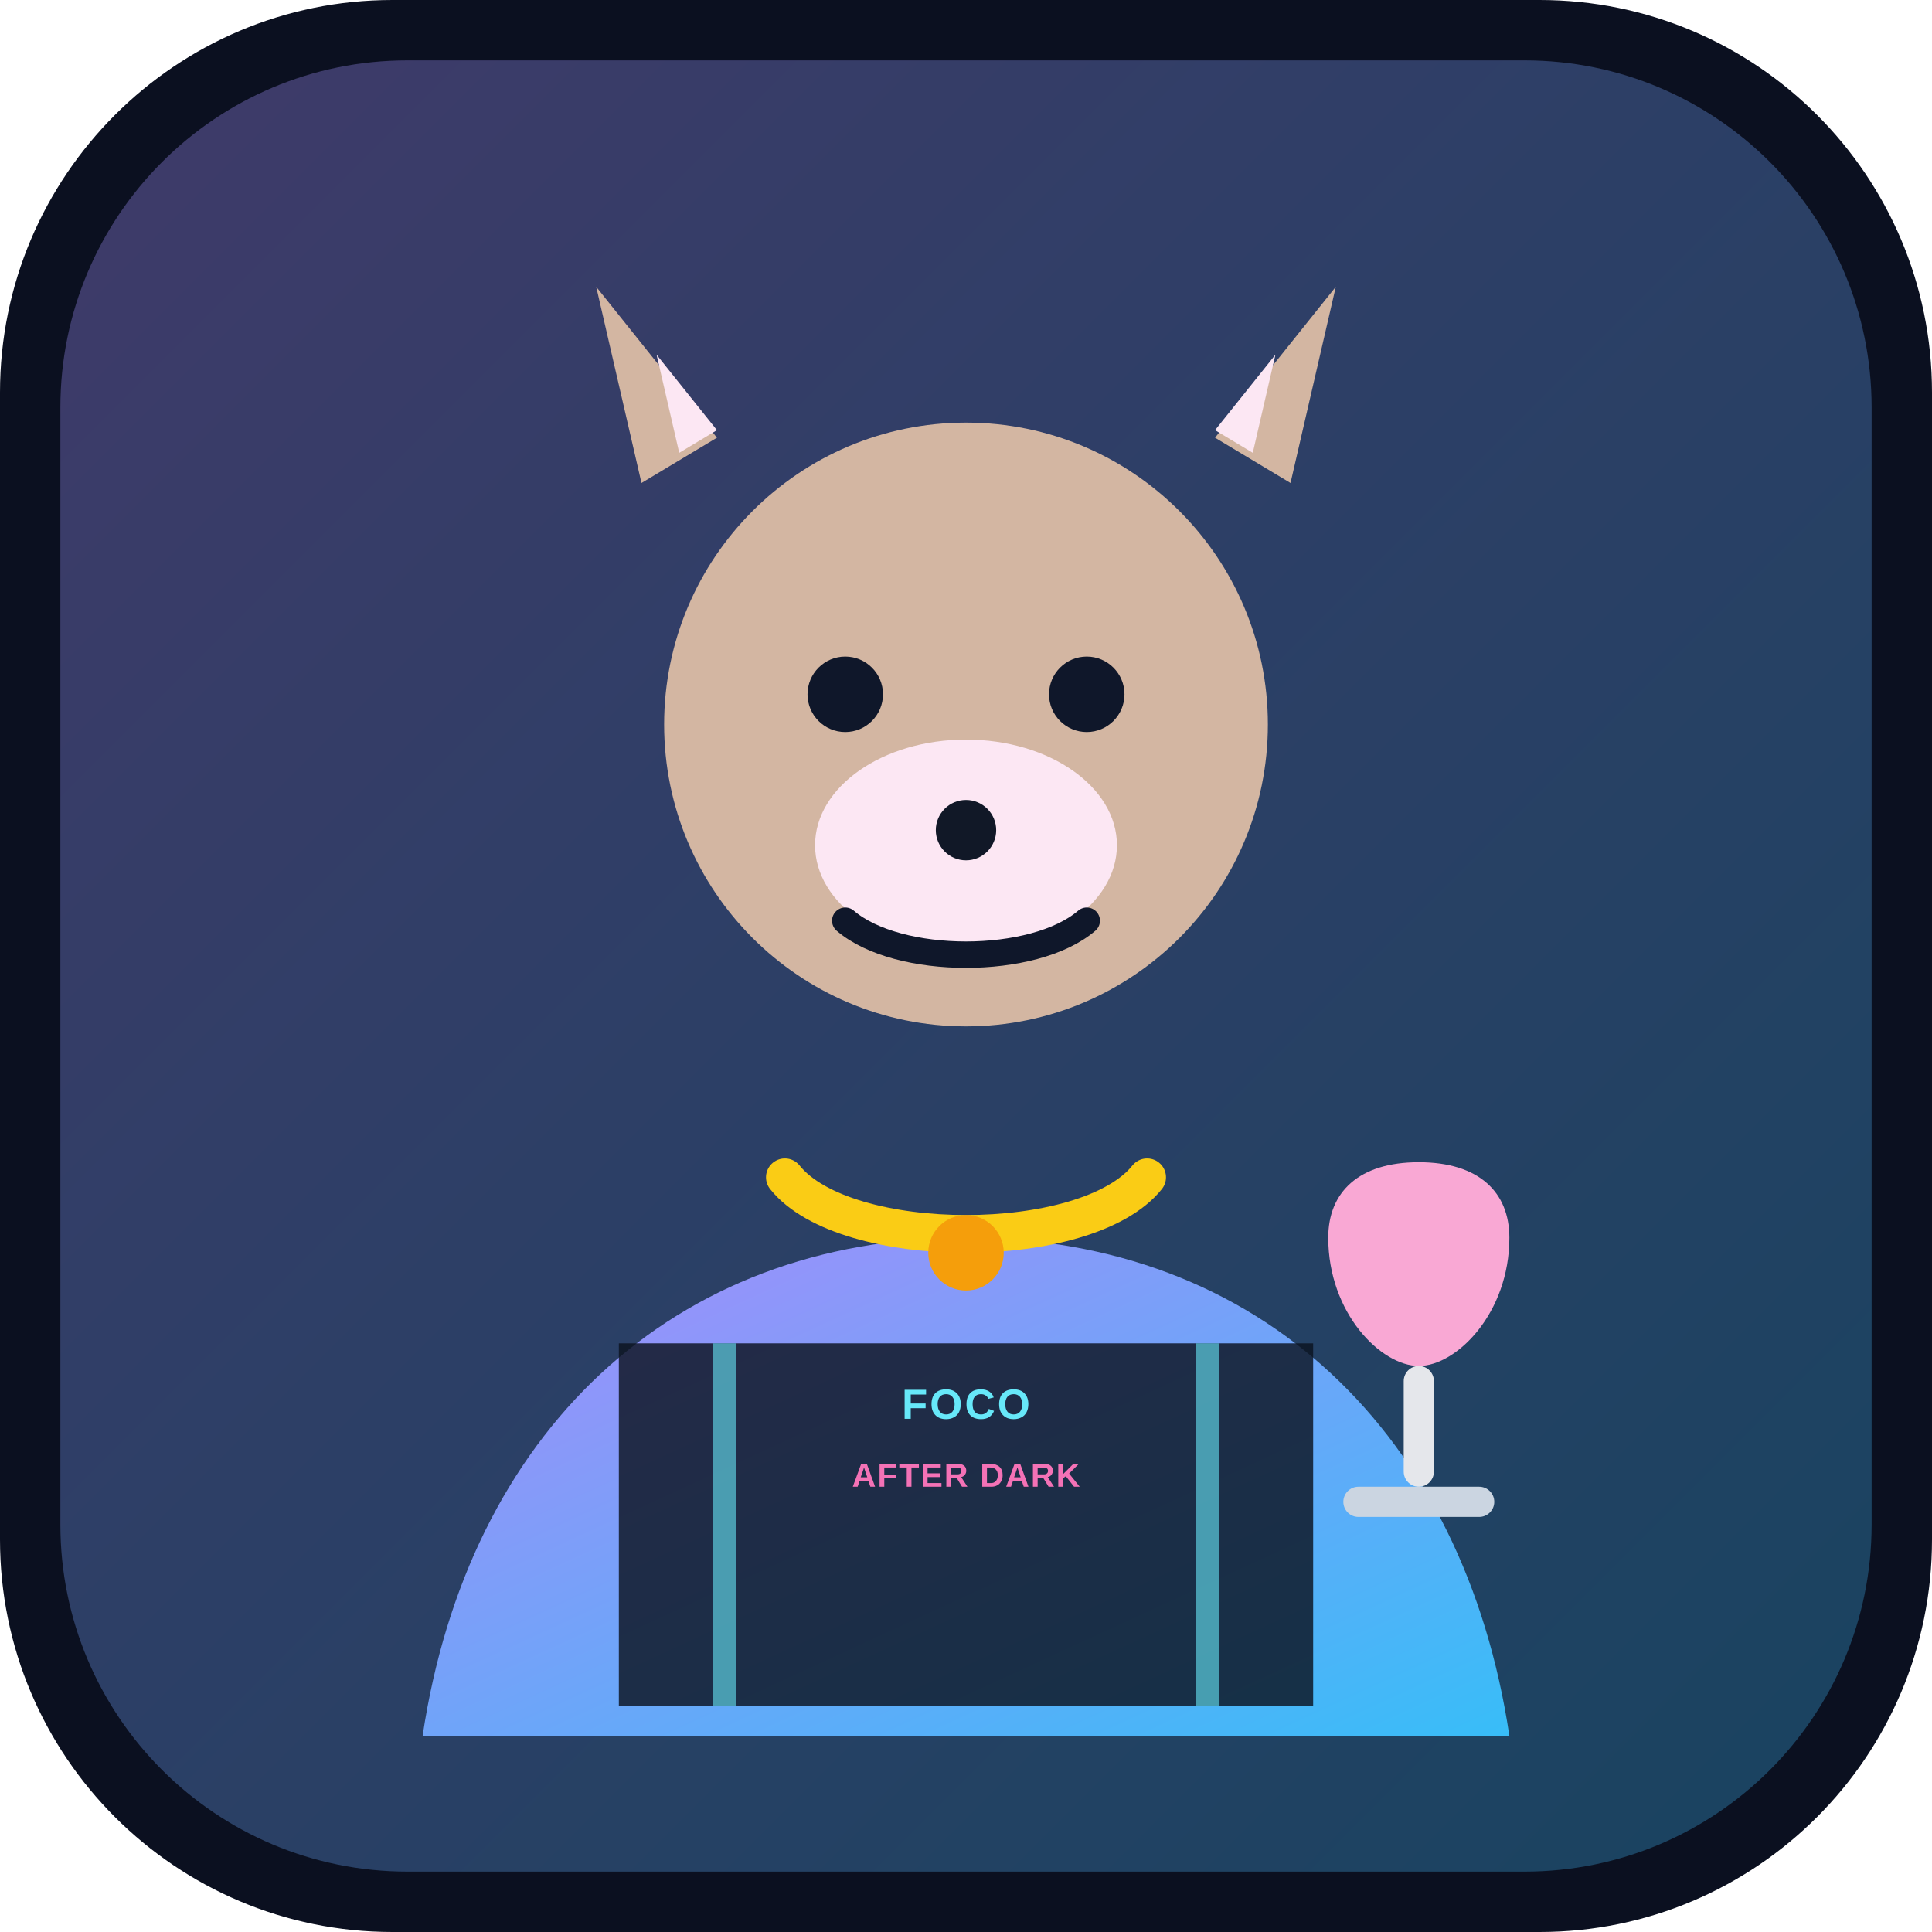
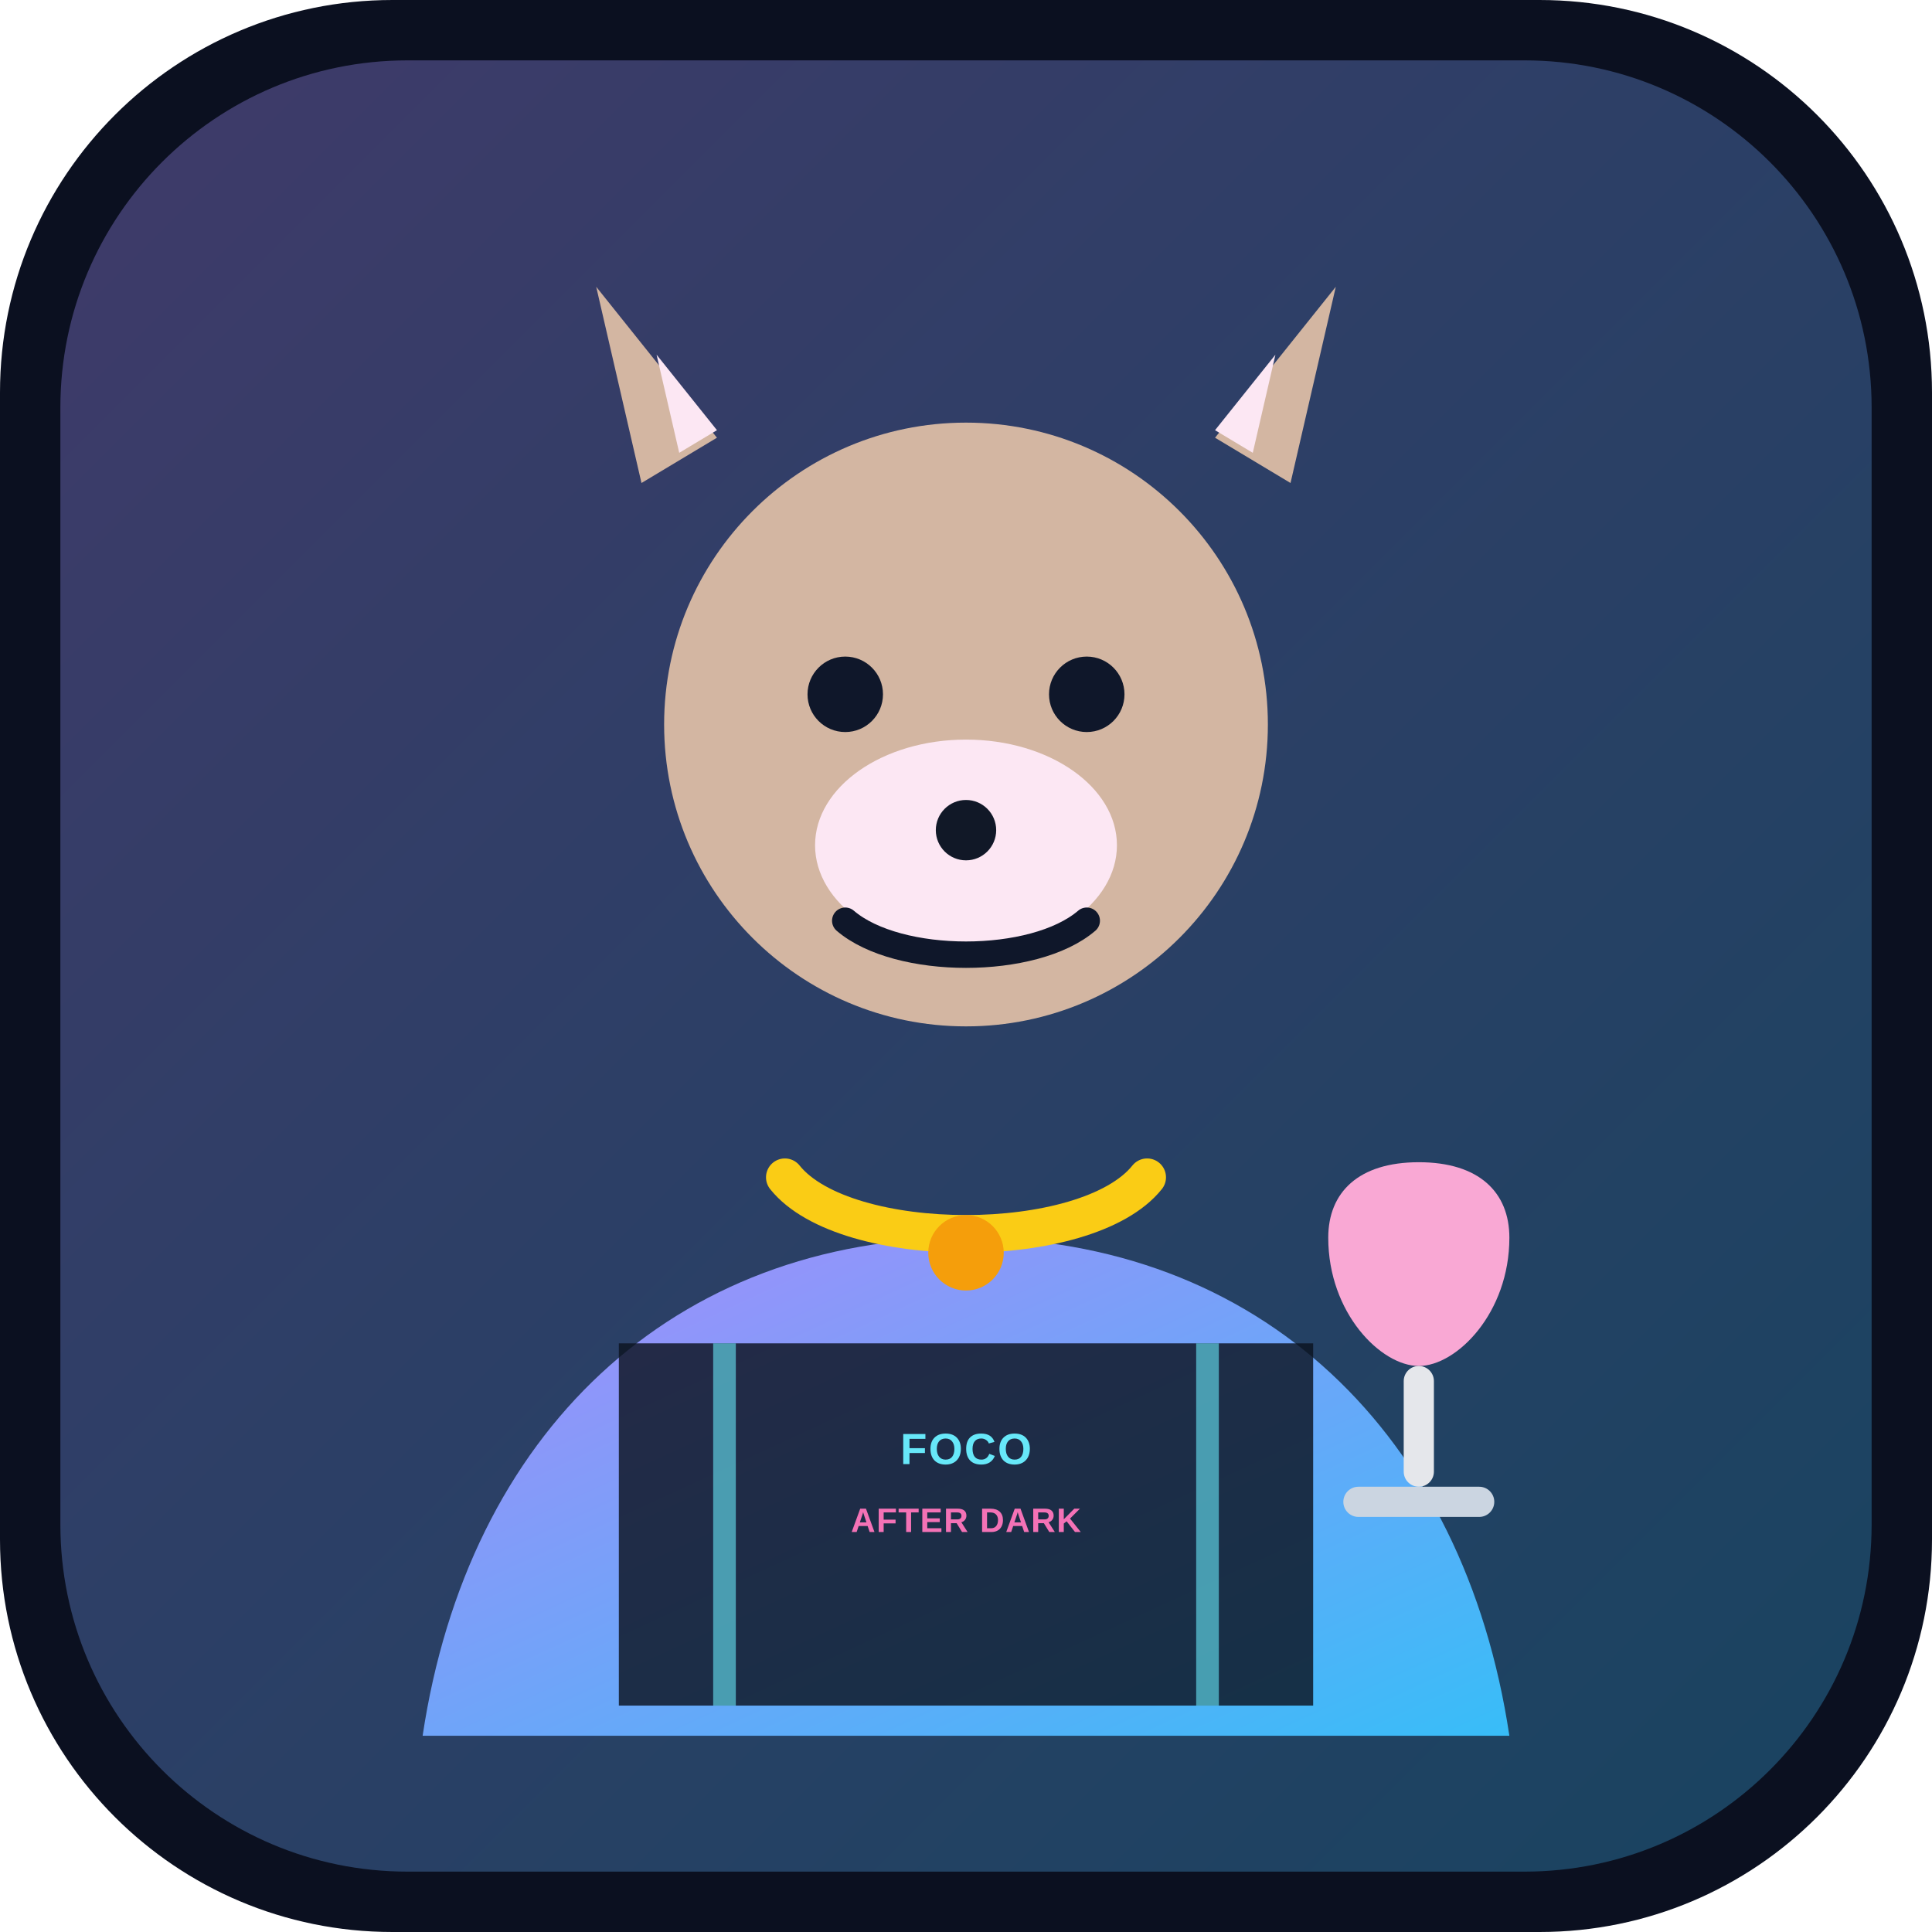
<svg xmlns="http://www.w3.org/2000/svg" viewBox="0 0 256 256" role="img" aria-label="Vodka Viper">
  <defs>
    <linearGradient id="bg" x1="0" y1="0" x2="1" y2="1">
      <stop offset="0%" stop-color="#a78bfa" stop-opacity="0.34" />
      <stop offset="100%" stop-color="#38bdf8" stop-opacity="0.30" />
    </linearGradient>
    <linearGradient id="shirt" x1="0" y1="0" x2="1" y2="1">
      <stop offset="0%" stop-color="#a78bfa" />
      <stop offset="100%" stop-color="#38bdf8" />
    </linearGradient>
  </defs>
  <rect width="256" height="256" rx="52" fill="#0b1020" />
  <rect x="8" y="8" width="240" height="240" rx="46" fill="url(#bg)" />
  <path d="M95 58l-16-20 6 26z" fill="#d3b6a2" />
  <path d="M161 58l16-20-6 26z" fill="#d3b6a2" />
  <path d="M95 57l-8-10 3 13z" fill="#fce7f3" />
  <path d="M161 57l8-10-3 13z" fill="#fce7f3" />
  <circle cx="128" cy="96" r="40" fill="#d3b6a2" />
  <ellipse cx="128" cy="112" rx="20" ry="14" fill="#fce7f3" />
  <circle cx="112" cy="92" r="5" fill="#0f172a" />
  <circle cx="144" cy="92" r="5" fill="#0f172a" />
  <circle cx="128" cy="110" r="4" fill="#111827" />
  <path d="M112 122c7 6 25 6 32 0" fill="none" stroke="#0f172a" stroke-width="3.5" stroke-linecap="round" />
  <path d="M56 230c6-40 33-66 72-66s66 26 72 66" fill="url(#shirt)" />
  <path d="M82 178h92v48H82z" fill="#0b1220" opacity="0.82" />
  <path d="M96 178v48M160 178v48" stroke="#67e8f9" stroke-width="3" opacity="0.6" />
  <path d="M104 156c8 10 40 10 48 0" fill="none" stroke="#facc15" stroke-width="5" stroke-linecap="round" />
  <circle cx="128" cy="166" r="5" fill="#f59e0b" />
-   <text x="128" y="188" text-anchor="middle" font-family="Arial, sans-serif" font-size="5.6" font-weight="700" fill="#67e8f9" letter-spacing="0.28">FOCO</text>
-   <text x="128" y="197" text-anchor="middle" font-family="Arial, sans-serif" font-size="4.4" font-weight="700" fill="#f472b6" letter-spacing="0.18">AFTER DARK</text>
+   <text x="128" y="194" text-anchor="middle" font-family="Arial, sans-serif" font-size="5.8" font-weight="700" fill="#67e8f9" letter-spacing="0.22">FOCO</text>
+   <text x="128" y="203" text-anchor="middle" font-family="Arial, sans-serif" font-size="4.5" font-weight="700" fill="#f472b6" letter-spacing="0.14">AFTER DARK</text>
  <path d="M188 154c8 0 12 4 12 10 0 10-7 17-12 17s-12-7-12-17c0-6 4-10 12-10z" fill="#f9a8d4" />
  <rect x="186" y="181" width="4" height="16" rx="2" fill="#e5e7eb" />
  <rect x="178" y="197" width="20" height="4" rx="2" fill="#cbd5e1" />
</svg>
